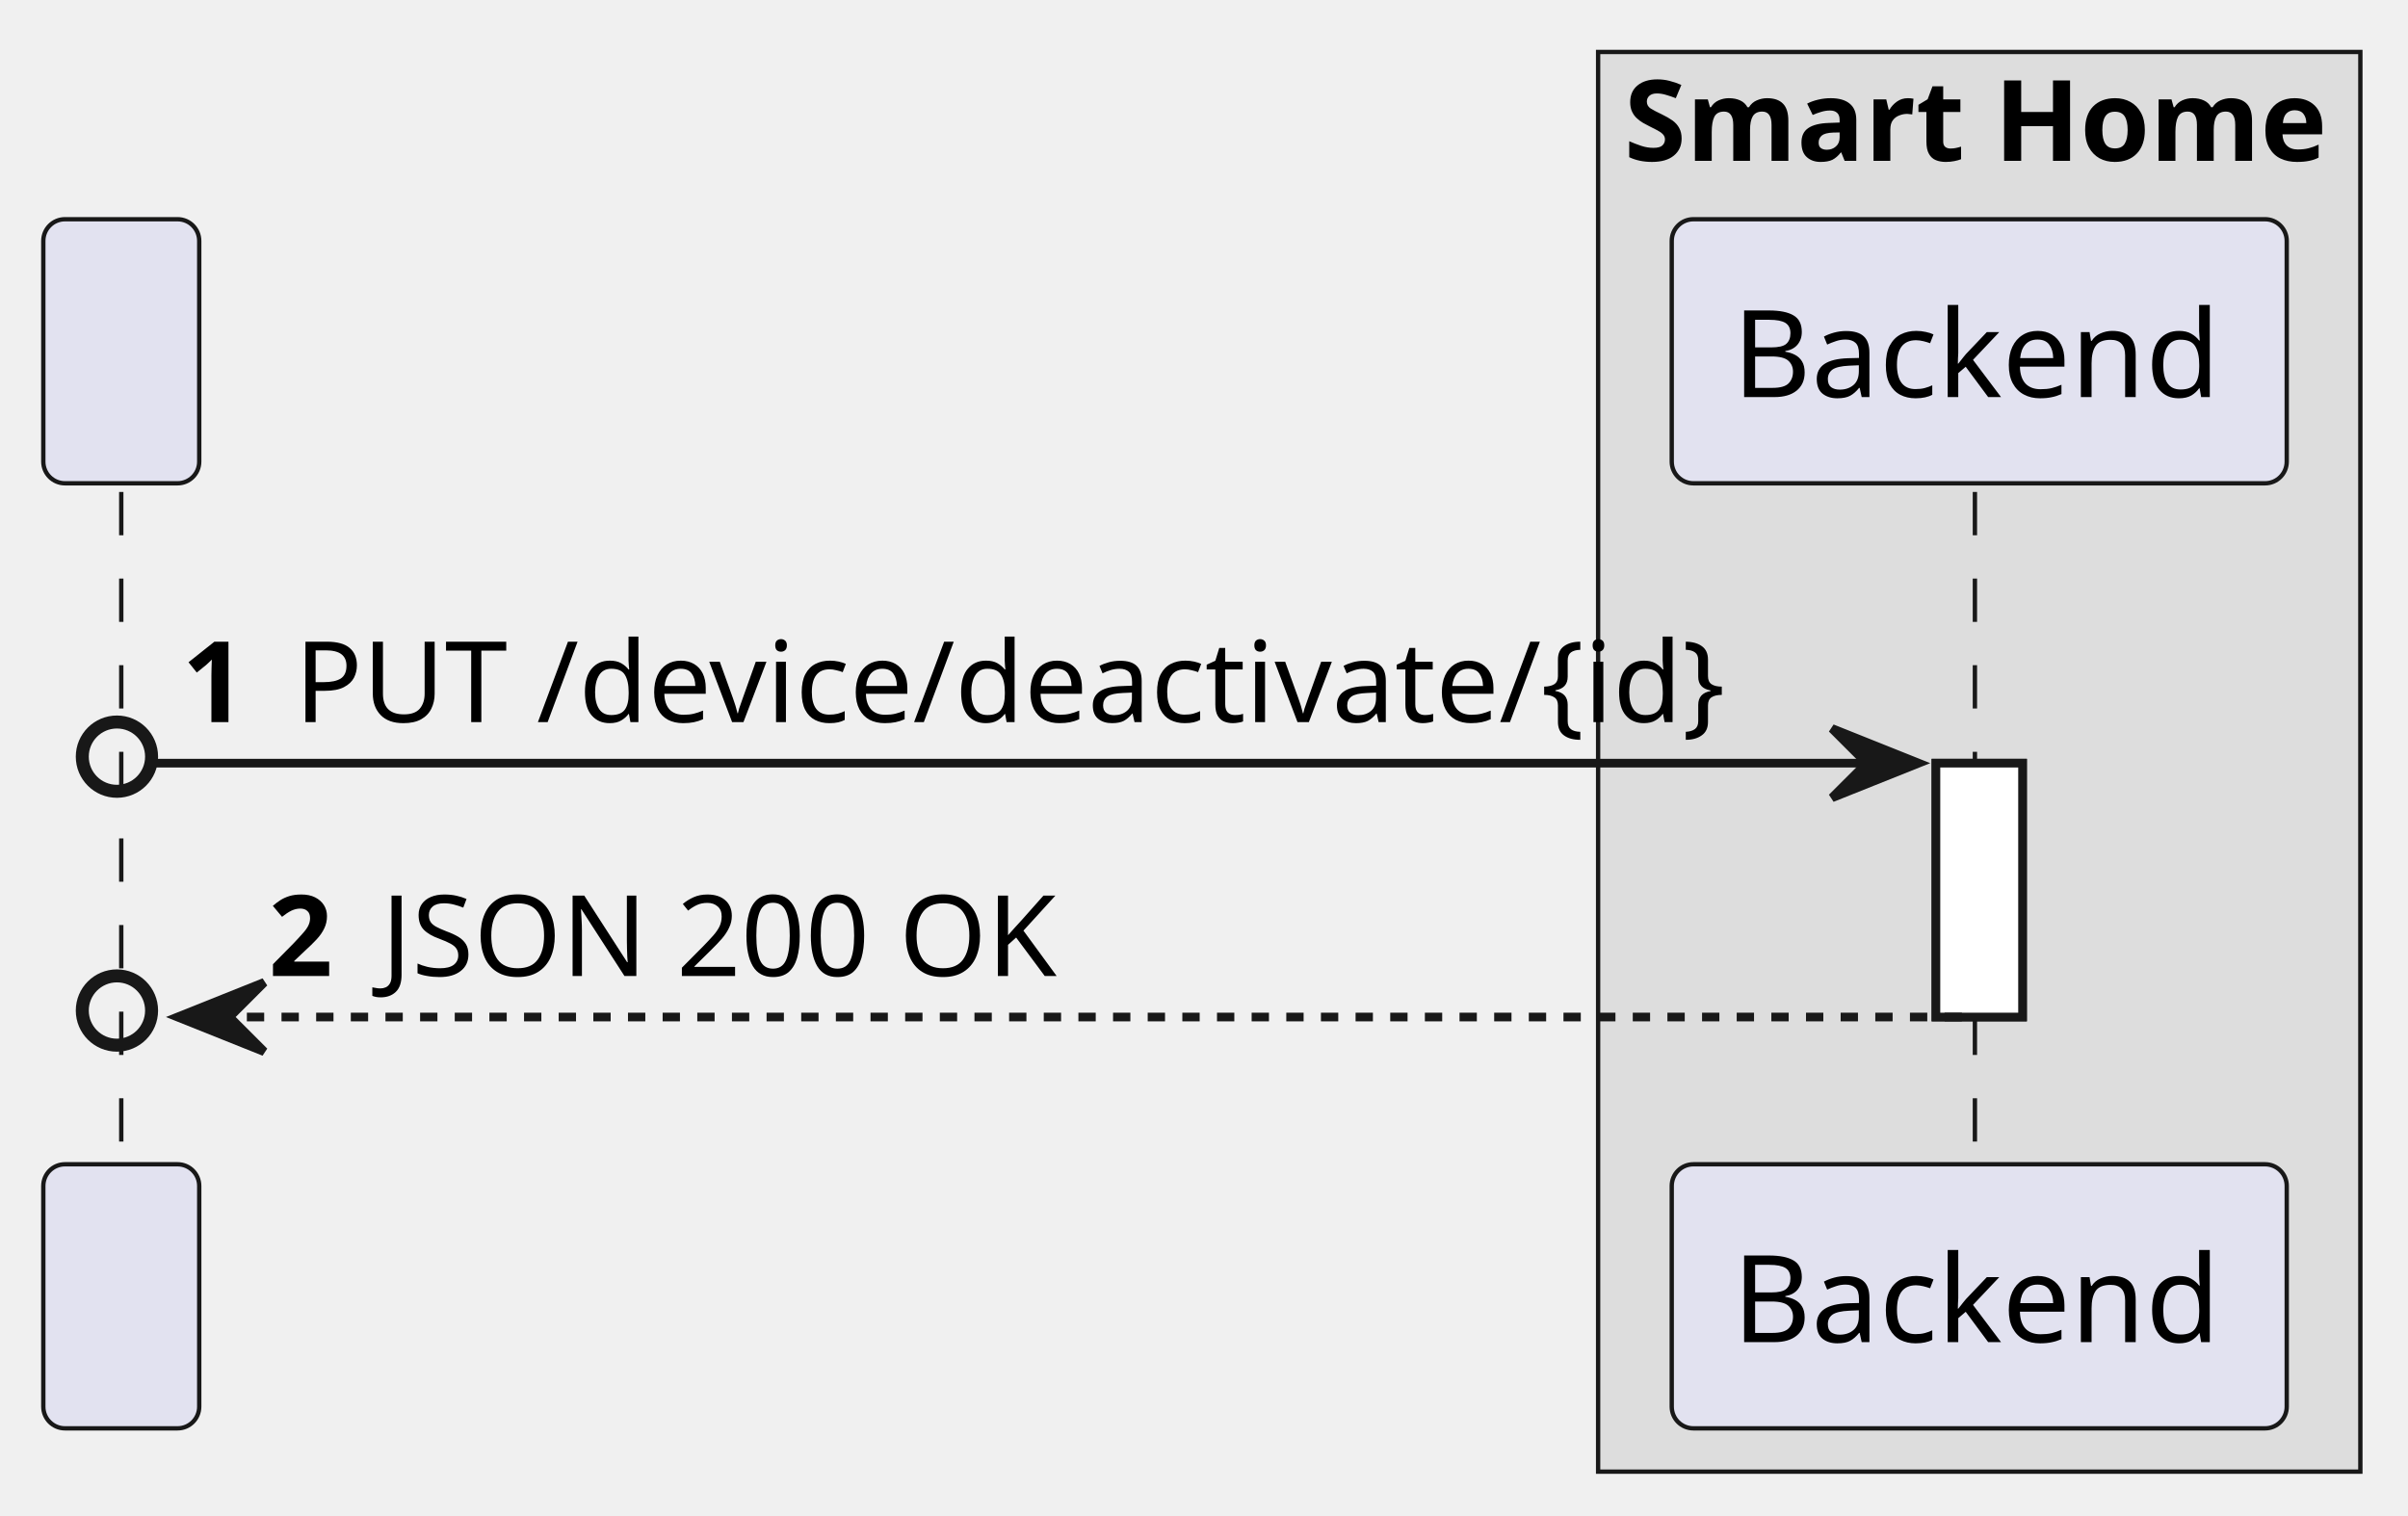
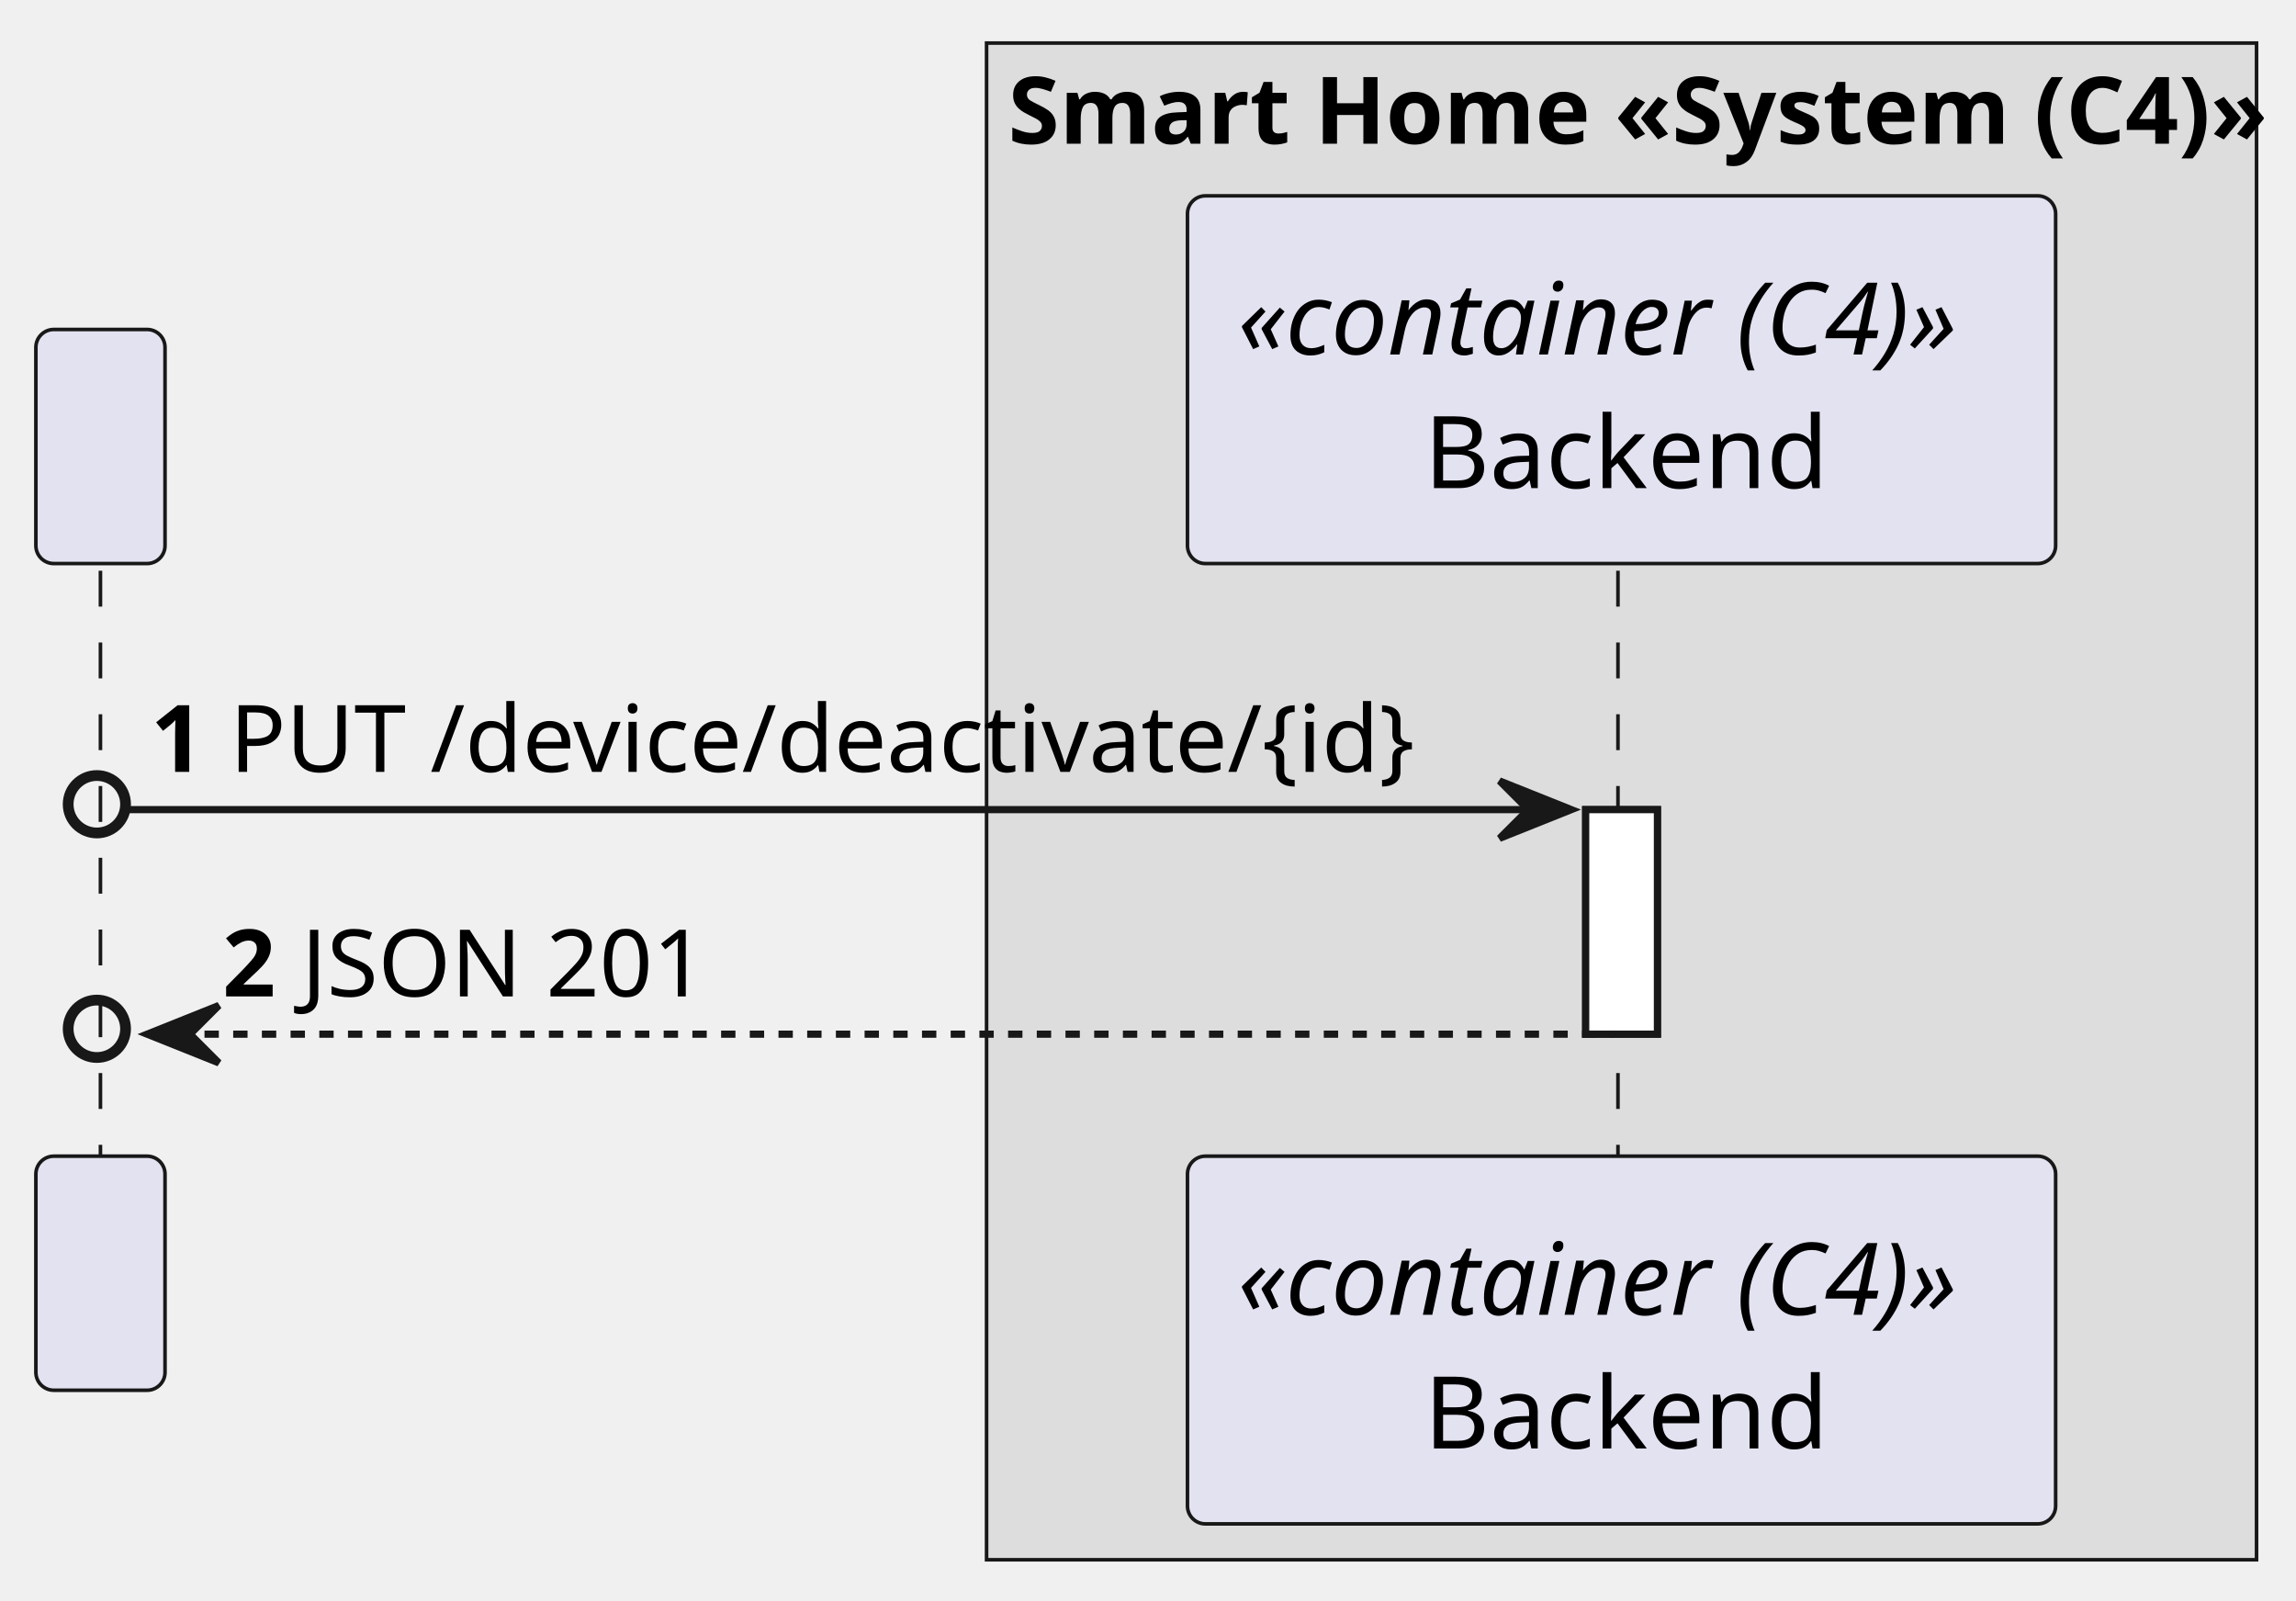
- <svg xmlns="http://www.w3.org/2000/svg" contentStyleType="text/css" height="175px" preserveAspectRatio="none" style="width:278px;height:175px;background:#FFFFFF;" version="1.1" viewBox="0 0 278 175" width="278px" zoomAndPan="magnify">
+ <svg xmlns="http://www.w3.org/2000/svg" contentStyleType="text/css" height="223px" preserveAspectRatio="none" style="width:320px;height:223px;background:#FFFFFF;" version="1.1" viewBox="0 0 320 223" width="320px" zoomAndPan="magnify">
  <defs />
  <g>
-     <rect fill="#DDDDDD" height="163.908" style="stroke:#181818;stroke-width:0.5;" width="88" x="184.5" y="6" />
-     <text fill="#000000" font-family="sans-serif" font-size="13" font-weight="bold" lengthAdjust="spacing" textLength="82" x="187.5" y="18.568">Smart Home
-         </text>
-     <rect fill="#FFFFFF" height="29.311" style="stroke:#181818;stroke-width:1.0;" width="10" x="223.5" y="88.109" />
-     <line style="stroke:#181818;stroke-width:0.5;stroke-dasharray:5.0,5.0;" x1="14" x2="14" y1="56.799" y2="135.42" />
-     <line style="stroke:#181818;stroke-width:0.5;stroke-dasharray:5.0,5.0;" x1="228" x2="228" y1="56.799" y2="135.42" />
-     <rect fill="#E2E2F0" height="30.488" rx="2.5" ry="2.5" style="stroke:#181818;stroke-width:0.5;" width="18" x="5" y="25.311" />
-     <text fill="#000000" font-family="sans-serif" font-size="14" lengthAdjust="spacing" textLength="4" x="12" y="45.846"> 
-         </text>
-     <rect fill="#E2E2F0" height="30.488" rx="2.5" ry="2.5" style="stroke:#181818;stroke-width:0.5;" width="18" x="5" y="134.42" />
-     <text fill="#000000" font-family="sans-serif" font-size="14" lengthAdjust="spacing" textLength="4" x="12" y="154.955"> 
-         </text>
-     <rect fill="#E2E2F0" height="30.488" rx="2.5" ry="2.5" style="stroke:#181818;stroke-width:0.5;" width="71" x="193" y="25.311" />
-     <text fill="#000000" font-family="sans-serif" font-size="14" lengthAdjust="spacing" textLength="57" x="200" y="45.846">Backend
-         </text>
-     <rect fill="#E2E2F0" height="30.488" rx="2.5" ry="2.5" style="stroke:#181818;stroke-width:0.5;" width="71" x="193" y="134.42" />
-     <text fill="#000000" font-family="sans-serif" font-size="14" lengthAdjust="spacing" textLength="57" x="200" y="154.955">Backend
-         </text>
-     <rect fill="#FFFFFF" height="29.311" style="stroke:#181818;stroke-width:1.0;" width="10" x="223.5" y="88.109" />
-     <ellipse cx="13.5" cy="87.359" fill="none" rx="4" ry="4" style="stroke:#181818;stroke-width:1.5;" />
-     <polygon fill="#181818" points="211.5,84.109,221.5,88.109,211.5,92.109,215.5,88.109" style="stroke:#181818;stroke-width:1.0;" />
-     <line style="stroke:#181818;stroke-width:1.0;" x1="18" x2="217.5" y1="88.109" y2="88.109" />
-     <text fill="#000000" font-family="sans-serif" font-size="13" font-weight="bold" lengthAdjust="spacing" textLength="9" x="21" y="83.367">1
-         </text>
-     <text fill="#000000" font-family="sans-serif" font-size="13" lengthAdjust="spacing" textLength="173" x="34" y="83.367">PUT /device/deactivate/{id}
-         </text>
-     <ellipse cx="13.5" cy="116.67" fill="none" rx="4" ry="4" style="stroke:#181818;stroke-width:1.5;" />
-     <polygon fill="#181818" points="30.5,113.42,20.5,117.42,30.5,121.42,26.5,117.42" style="stroke:#181818;stroke-width:1.0;" />
-     <line style="stroke:#181818;stroke-width:1.0;stroke-dasharray:2.0,2.0;" x1="28.5" x2="227.5" y1="117.42" y2="117.42" />
-     <text fill="#000000" font-family="sans-serif" font-size="13" font-weight="bold" lengthAdjust="spacing" textLength="9" x="31" y="112.678">2
-         </text>
-     <text fill="#000000" font-family="sans-serif" font-size="13" lengthAdjust="spacing" textLength="81" x="44" y="112.678">JSON 200 OK
-         </text>
+     <rect fill="#DDDDDD" height="211.357" style="stroke:#181818;stroke-width:0.5;" width="177" x="137.5" y="6" />
+     <text fill="#000000" font-family="sans-serif" font-size="13" font-weight="bold" lengthAdjust="spacing" textLength="171" x="140.5" y="20.028">Smart Home «System (C4)»</text>
+     <rect fill="#FFFFFF" height="31.291" style="stroke:#181818;stroke-width:1.0;" width="10" x="221" y="112.824" />
+     <line style="stroke:#181818;stroke-width:0.5;stroke-dasharray:5.0,5.0;" x1="14" x2="14" y1="79.533" y2="162.115" />
+     <line style="stroke:#181818;stroke-width:0.5;stroke-dasharray:5.0,5.0;" x1="225.5" x2="225.5" y1="79.533" y2="162.115" />
+     <rect fill="#E2E2F0" height="32.621" rx="2.5" ry="2.5" style="stroke:#181818;stroke-width:0.5;" width="18" x="5" y="45.912" />
+     <text fill="#000000" font-family="sans-serif" font-size="14" lengthAdjust="spacing" textLength="4" x="12" y="68.019"> </text>
+     <rect fill="#E2E2F0" height="32.621" rx="2.5" ry="2.5" style="stroke:#181818;stroke-width:0.5;" width="18" x="5" y="161.115" />
+     <text fill="#000000" font-family="sans-serif" font-size="14" lengthAdjust="spacing" textLength="4" x="12" y="183.223"> </text>
+     <rect fill="#E2E2F0" height="51.242" rx="2.5" ry="2.5" style="stroke:#181818;stroke-width:0.5;" width="121" x="165.5" y="27.291" />
+     <text fill="#000000" font-family="sans-serif" font-size="14" font-style="italic" lengthAdjust="spacing" textLength="107" x="172.5" y="49.398">«container (C4)»</text>
+     <text fill="#000000" font-family="sans-serif" font-size="14" lengthAdjust="spacing" textLength="55" x="198.5" y="68.019">Backend</text>
+     <rect fill="#E2E2F0" height="51.242" rx="2.5" ry="2.5" style="stroke:#181818;stroke-width:0.5;" width="121" x="165.5" y="161.115" />
+     <text fill="#000000" font-family="sans-serif" font-size="14" font-style="italic" lengthAdjust="spacing" textLength="107" x="172.5" y="183.223">«container (C4)»</text>
+     <text fill="#000000" font-family="sans-serif" font-size="14" lengthAdjust="spacing" textLength="55" x="198.5" y="201.844">Backend</text>
+     <rect fill="#FFFFFF" height="31.291" style="stroke:#181818;stroke-width:1.0;" width="10" x="221" y="112.824" />
+     <ellipse cx="13.5" cy="112.074" fill="none" rx="4" ry="4" style="stroke:#181818;stroke-width:1.5;" />
+     <polygon fill="#181818" points="209,108.824,219,112.824,209,116.824,213,112.824" style="stroke:#181818;stroke-width:1.0;" />
+     <line style="stroke:#181818;stroke-width:1.0;" x1="18" x2="215" y1="112.824" y2="112.824" />
+     <text fill="#000000" font-family="sans-serif" font-size="13" font-weight="bold" lengthAdjust="spacing" textLength="7" x="21" y="107.561">1</text>
+     <text fill="#000000" font-family="sans-serif" font-size="13" lengthAdjust="spacing" textLength="153" x="32" y="107.561">PUT /device/deactivate/{id}</text>
+     <ellipse cx="13.5" cy="143.365" fill="none" rx="4" ry="4" style="stroke:#181818;stroke-width:1.5;" />
+     <polygon fill="#181818" points="30.5,140.115,20.5,144.115,30.5,148.115,26.5,144.115" style="stroke:#181818;stroke-width:1.0;" />
+     <line style="stroke:#181818;stroke-width:1.0;stroke-dasharray:2.0,2.0;" x1="28.5" x2="225" y1="144.115" y2="144.115" />
+     <text fill="#000000" font-family="sans-serif" font-size="13" font-weight="bold" lengthAdjust="spacing" textLength="7" x="31" y="138.852">2</text>
+     <text fill="#000000" font-family="sans-serif" font-size="13" lengthAdjust="spacing" textLength="59" x="42" y="138.852">JSON 201</text>
  </g>
</svg>
